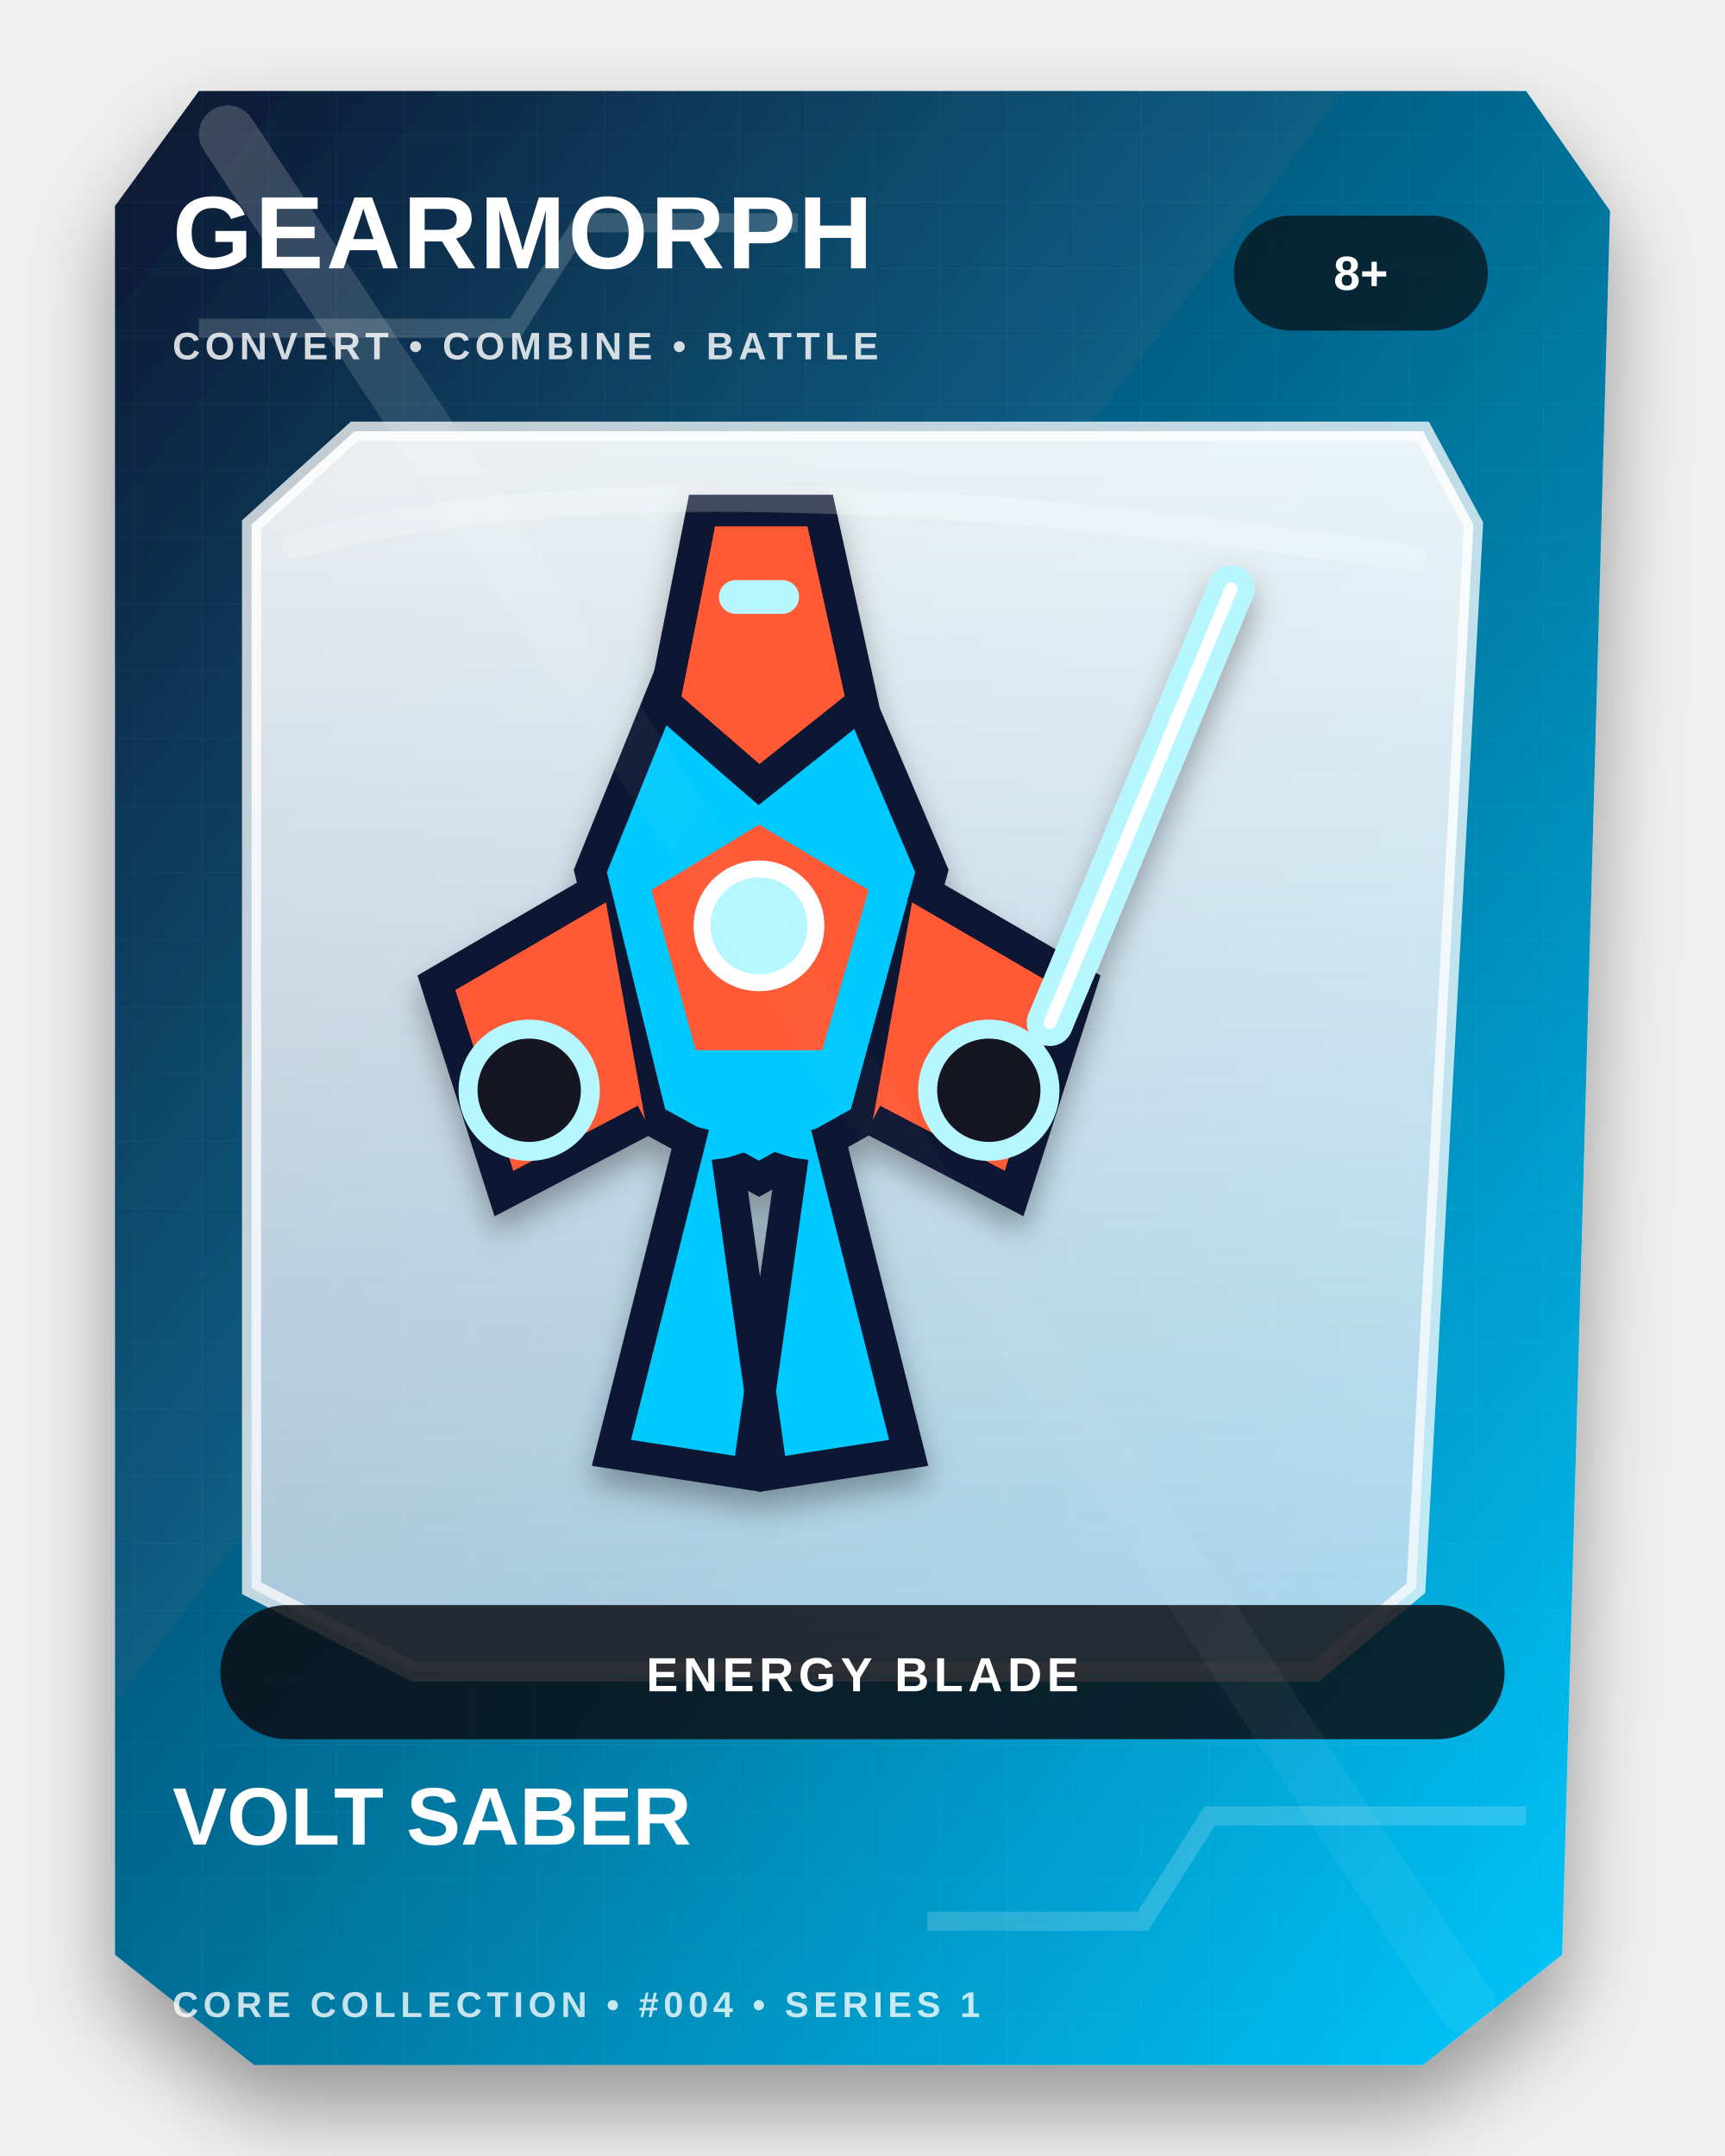
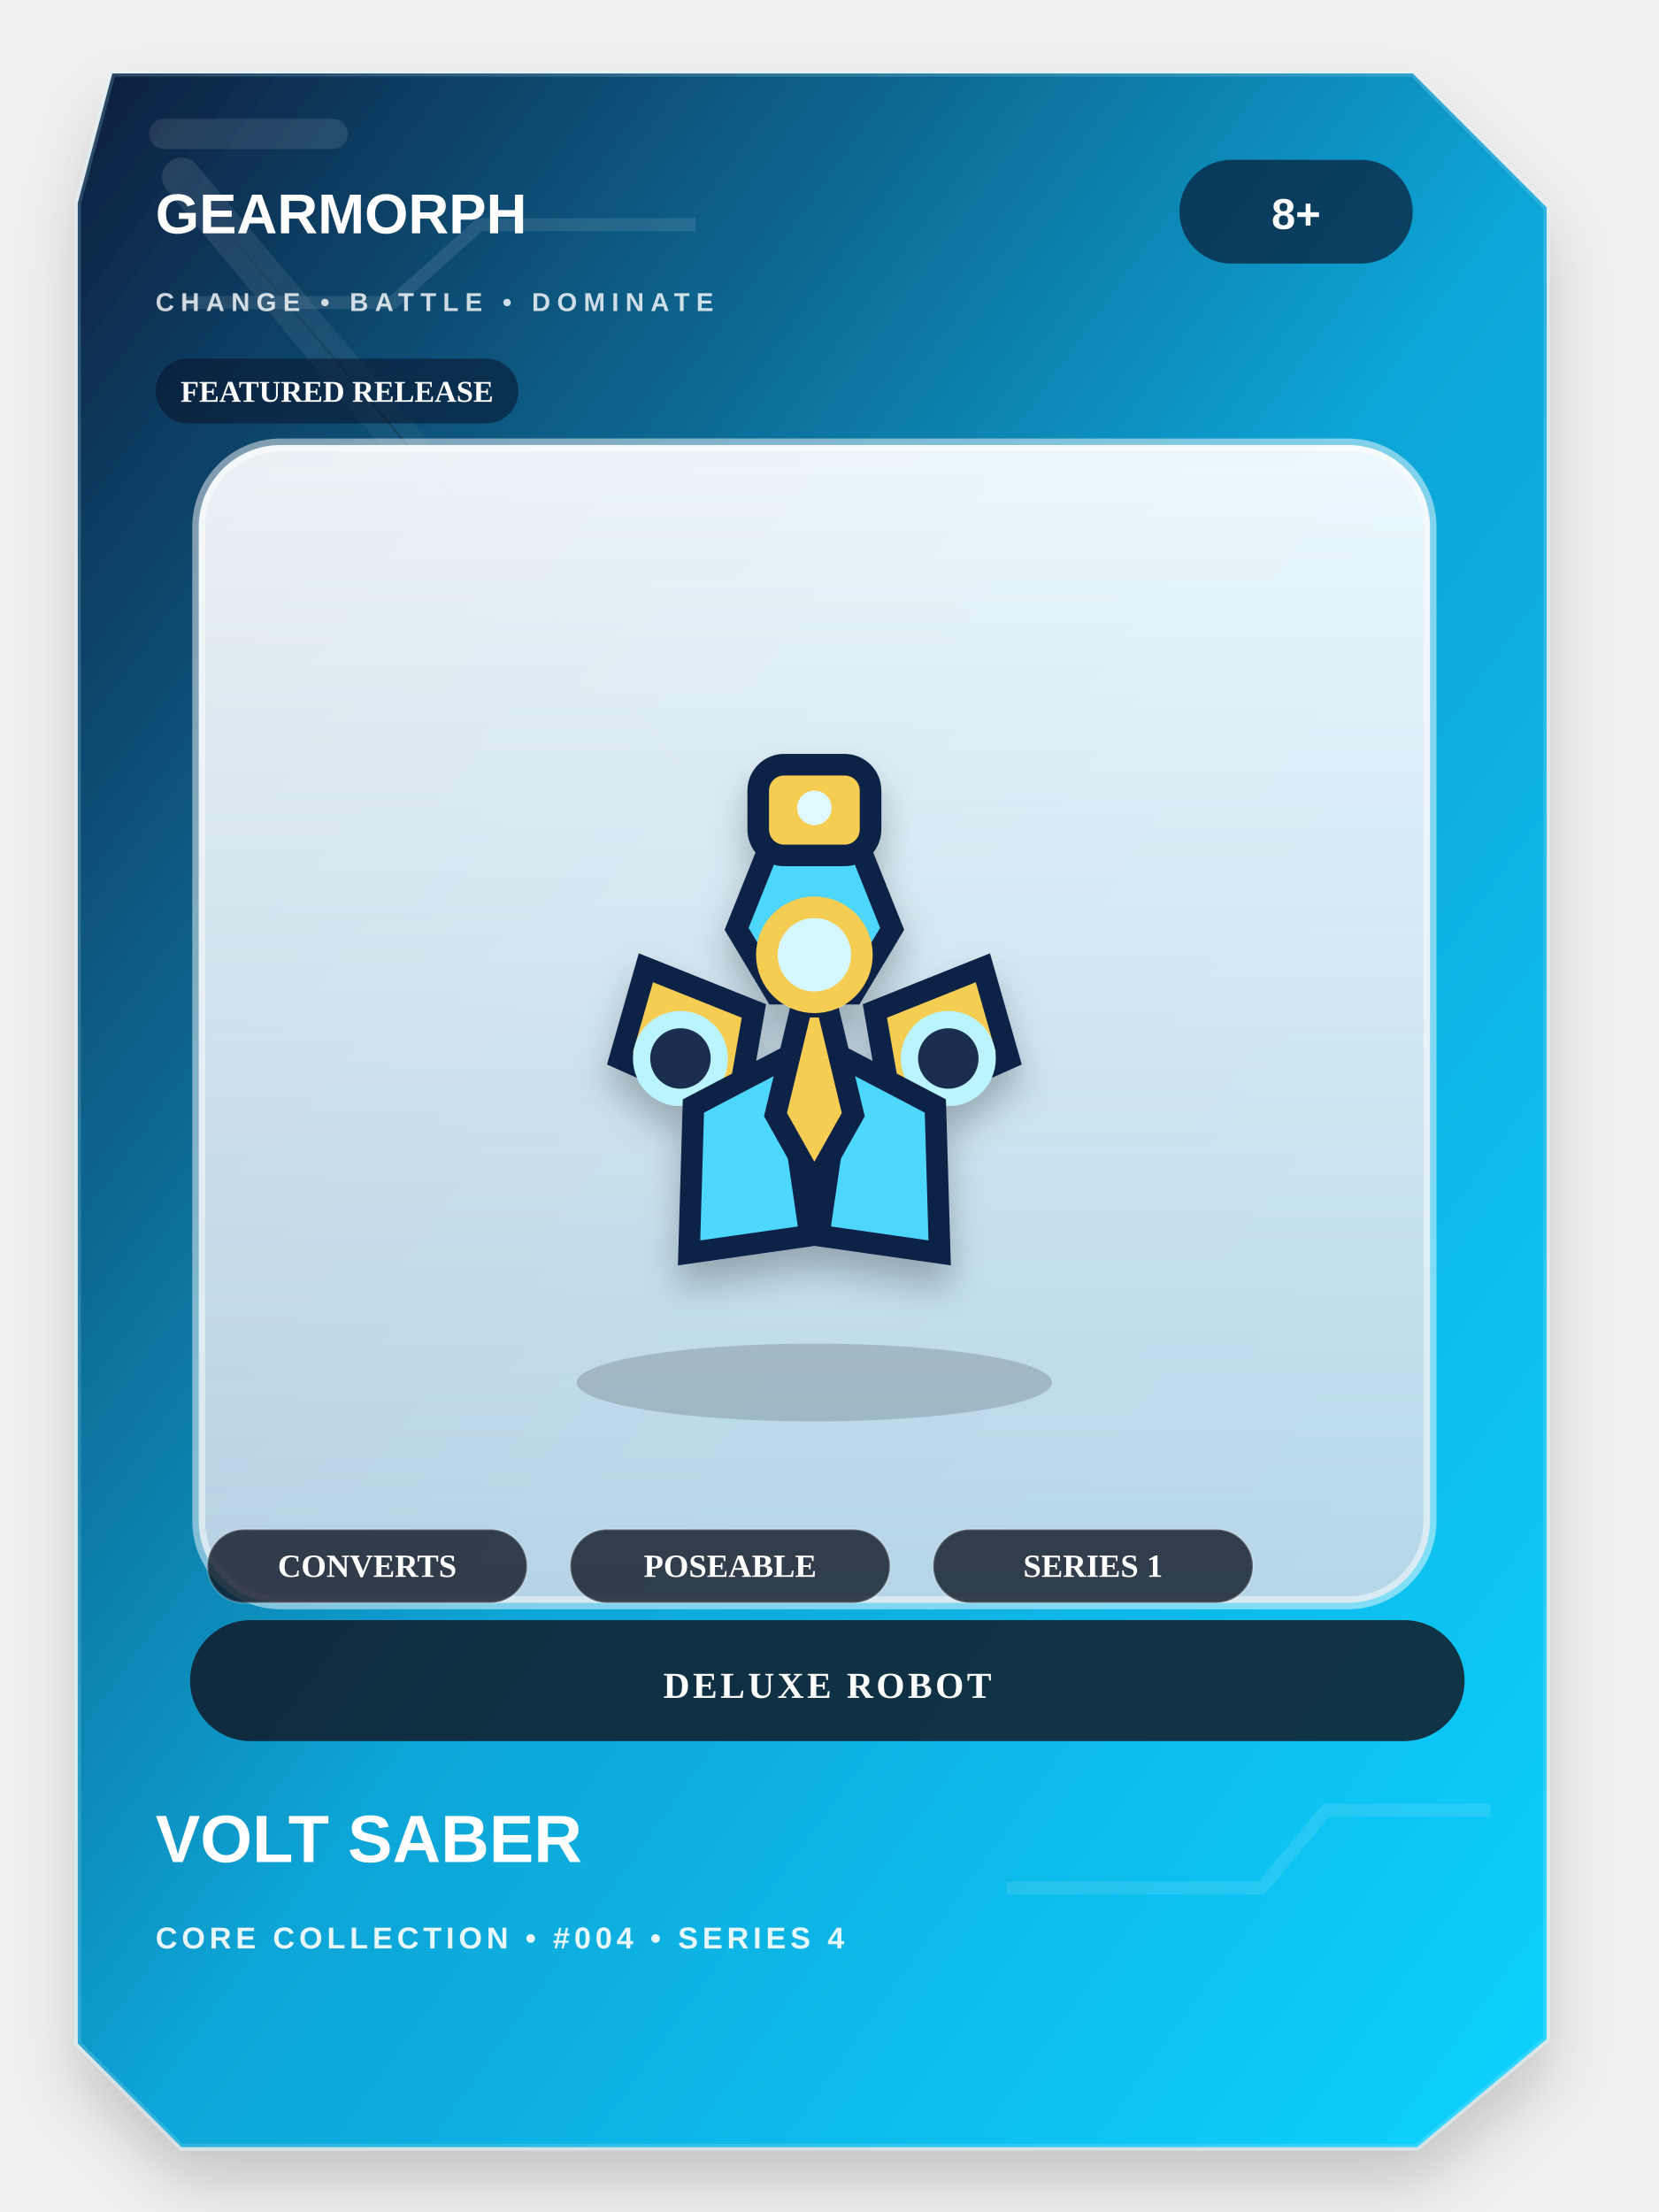
- <svg xmlns="http://www.w3.org/2000/svg" width="720" height="900" viewBox="0 0 720 900">
+ <svg xmlns="http://www.w3.org/2000/svg" width="768" height="1024" viewBox="0 0 768 1024">
  <defs>
-     <linearGradient id="packbg" x1="0" y1="0" x2="1" y2="1">
-       <stop stop-color="#0B1630" />
-       <stop offset="1" stop-color="#00C9FF" />
+     <linearGradient id="cardBg" x1="0" y1="0" x2="1" y2="1">
+       <stop offset="0%" stop-color="#0b1d3d" />
+       <stop offset="52%" stop-color="#0ea5d7" />
+       <stop offset="100%" stop-color="#10d2ff" />
+     </linearGradient>
+     <linearGradient id="windowBg" x1="0" y1="0" x2="0" y2="1">
+       <stop offset="0%" stop-color="#f9fdff" stop-opacity=".94" />
+       <stop offset="100%" stop-color="#c8d9e7" stop-opacity=".90" />
    </linearGradient>
    <linearGradient id="shine" x1="0" y1="0" x2="1" y2="1">
-       <stop stop-color="#fff" stop-opacity=".75" />
-       <stop offset=".4" stop-color="#fff" stop-opacity=".05" />
-       <stop offset="1" stop-color="#fff" stop-opacity=".22" />
+       <stop offset="0%" stop-color="#fff" stop-opacity=".36" />
+       <stop offset="60%" stop-color="#fff" stop-opacity="0" />
    </linearGradient>
-     <linearGradient id="plastic" x1="0" y1="0" x2="0" y2="1">
-       <stop stop-color="#fff" stop-opacity=".92" />
-       <stop offset="1" stop-color="#dbe5f3" stop-opacity=".76" />
-     </linearGradient>
-     <filter id="shadow" x="-30%" y="-30%" width="160%" height="170%">
-       <feDropShadow dx="0" dy="18" stdDeviation="18" flood-color="#000" flood-opacity=".38" />
+     <filter id="softShadow" x="-40%" y="-40%" width="180%" height="220%">
+       <feDropShadow dx="0" dy="10" stdDeviation="8" flood-color="#000" flood-opacity=".25" />
    </filter>
-     <filter id="smallshadow">
-       <feDropShadow dx="0" dy="8" stdDeviation="7" flood-color="#000" flood-opacity=".32" />
+     <filter id="packageShadow" x="-10%" y="-10%" width="130%" height="130%">
+       <feDropShadow dx="0" dy="16" stdDeviation="14" flood-color="#000" flood-opacity=".18" />
    </filter>
-     <filter id="glow">
-       <feGaussianBlur stdDeviation="8" result="b" />
-       <feMerge>
-         <feMergeNode in="b" />
-         <feMergeNode in="SourceGraphic" />
-       </feMerge>
-     </filter>
-     <pattern id="grid" width="28" height="28" patternUnits="userSpaceOnUse">
-       <path d="M28 0H0V28" fill="none" stroke="#fff" stroke-opacity=".08" stroke-width="1" />
-     </pattern>
  </defs>
-   <rect width="720" height="900" fill="#0f1015" opacity="0" />
-   <g filter="url(#shadow)">
-     <path d="M83 38h554l35 50-20 728-58 46H106l-58-46L48 86z" fill="url(#packbg)" />
-     <path d="M105 219l43-39h446l21 39-24 444-42 35H173l-68-35z" fill="url(#plastic)" stroke="#fff" stroke-opacity=".75" stroke-width="8" />
+   <rect width="768" height="1024" fill="none" />
+   <g filter="url(#packageShadow)">
+     <path d="M52,34 H654 L716,96 V944 L656,994 H84 L36,946 V94 Z" fill="url(#cardBg)" stroke="#c7f7ff" stroke-opacity=".18" stroke-width="3" />
  </g>
-   <path d="M83 137h132l28-44h90M637 758H505l-28 44h-90" fill="none" stroke="#fff" stroke-opacity=".17" stroke-width="8" />
-   <rect x="48" y="38" width="624" height="824" fill="url(#grid)" opacity=".35" />
-   <g font-family="Arial, Helvetica, sans-serif">
-     <text x="72" y="112" fill="#fff" font-size="43" font-weight="900" letter-spacing="1">GEARMORPH</text>
-     <text x="72" y="150" fill="#fff" opacity=".82" font-size="16" font-weight="700" letter-spacing="2">CONVERT • COMBINE • BATTLE</text>
-     <rect x="515" y="90" width="106" height="48" rx="24" fill="#0b0d12" fill-opacity=".72" />
-     <text x="568" y="121" text-anchor="middle" fill="#fff" font-size="20" font-weight="900">8+</text>
+   <path d="M84,140 L182,140 L222,104 L322,104" stroke="#fff" stroke-width="6" opacity=".10" fill="none" />
+   <path d="M466,874 L584,874 L614,838 L690,838" stroke="#fff" stroke-width="6" opacity=".10" fill="none" />
+   <path d="M76,62 L154,62" stroke="#fff" stroke-width="14" opacity=".10" stroke-linecap="round" />
+   <path d="M84,82 C164,178 238,266 354,400" stroke="url(#shine)" stroke-width="18" opacity=".28" stroke-linecap="round" />
+   <text x="72" y="108" font-family="Arial, Helvetica, sans-serif" font-size="26" font-weight="800" fill="#fff">GEARMORPH</text>
+   <text x="72" y="144" font-family="Arial, Helvetica, sans-serif" font-size="12" font-weight="700" fill="#fff" opacity=".8" letter-spacing="3">CHANGE • BATTLE • DOMINATE</text>
+   <g transform="translate(546,74)">
+     <rect width="108" height="48" rx="24" fill="#0a1630" fill-opacity=".68" />
+     <text x="54" y="32" text-anchor="middle" font-family="Arial, Helvetica, sans-serif" font-size="20" font-weight="800" fill="#fff">8+</text>
  </g>
-   <g transform="translate(0 82) scale(.88)" transform-origin="360 420">
-     <g transform="translate(0 0) scale(1)" transform-origin="360 380" filter="url(#smallshadow)">
-       <path d="M280 320l38-94h84l40 94-32 118-50 28-51-28z" fill="#00C9FF" stroke="#0B1630" stroke-width="15" />
-       <path d="M315 240l18-91h56l20 91-49 39z" fill="#FF5A36" stroke="#0B1630" stroke-width="15" />
-       <rect x="341" y="182" width="38" height="16" rx="8" fill="#B6F7FF" />
-       <path d="M309 329l51-31 52 31-22 76h-60z" fill="#FF5A36" />
-       <circle cx="360" cy="346" r="27" fill="#B6F7FF" stroke="#fff" stroke-width="8" />
-       <path d="M286 327l-79 46 32 100 67-35M434 327l79 46-32 100-67-35" fill="#FF5A36" stroke="#0B1630" stroke-width="15" />
-       <path d="M329 441l-39 155 65 10 21-150M392 441l39 155-65 10-21-150" fill="#00C9FF" stroke="#0B1630" stroke-width="15" />
-       <circle cx="251" cy="424" r="29" fill="#141823" stroke="#B6F7FF" stroke-width="9" />
-       <circle cx="469" cy="424" r="29" fill="#141823" stroke="#B6F7FF" stroke-width="9" />
-       <path d="M498 392l86-206" stroke="#B6F7FF" stroke-width="22" stroke-linecap="round" />
-       <path d="M498 392l86-206" stroke="#fff" stroke-width="6" stroke-linecap="round" />
+   <g transform="translate(72,166)">
+     <rect width="168" height="30" rx="15" fill="#0a1630" fill-opacity=".58" />
+     <text x="84" y="20" text-anchor="middle" font-size="14" font-weight="800" fill="#fff">FEATURED RELEASE</text>
+   </g>
+   <rect x="92" y="206" width="570" height="536" rx="38" fill="url(#windowBg)" stroke="#ffffff" stroke-opacity=".48" stroke-width="6" />
+   <g transform="translate(377 470) scale(1.0)">
+     <ellipse cx="0" cy="170" rx="110" ry="18" fill="#000" opacity=".16" />
+     <g filter="url(#softShadow)">
+       <path d="M-20,-80 L20,-80 L36,-40 L18,-10 L-18,-10 L-36,-40 Z" fill="#4ed7ff" stroke="#112347" stroke-width="10" />
+       <rect x="-26" y="-116" width="52" height="42" rx="12" fill="#f5cd52" stroke="#112347" stroke-width="10" />
+       <circle cx="0" cy="-96" r="8" fill="#dff9ff" />
+       <path d="M-78,-22 L-28,-2 L-36,44 L-90,20 Z" fill="#f5cd52" stroke="#112347" stroke-width="10" />
+       <path d="M78,-22 L28,-2 L36,44 L90,20 Z" fill="#f5cd52" stroke="#112347" stroke-width="10" />
+       <circle cx="-62" cy="20" r="18" fill="#1f2f4f" stroke="#baf4ff" stroke-width="8" />
+       <circle cx="62" cy="20" r="18" fill="#1f2f4f" stroke="#baf4ff" stroke-width="8" />
+       <path d="M-56,42 L-14,20 L-2,102 L-58,110 Z" fill="#4ed7ff" stroke="#112347" stroke-width="10" />
+       <path d="M56,42 L14,20 L2,102 L58,110 Z" fill="#4ed7ff" stroke="#112347" stroke-width="10" />
+       <path d="M-6,-4 L6,-4 L18,46 L0,78 L-18,46 Z" fill="#f5cd52" stroke="#112347" stroke-width="10" />
+       <circle cx="0" cy="-28" r="22" fill="#d5f7ff" stroke="#f5cd52" stroke-width="10" />
    </g>
  </g>
-   <path d="M123 228Q268 186 590 233" fill="none" stroke="#fff" stroke-opacity=".22" stroke-width="11" stroke-linecap="round" />
-   <rect x="92" y="670" width="536" height="56" rx="28" fill="#0b0d12" fill-opacity=".84" />
-   <text x="360" y="706" text-anchor="middle" fill="#fff" font-family="Arial" font-size="20" font-weight="900" letter-spacing="2">ENERGY BLADE</text>
-   <g font-family="Arial, Helvetica, sans-serif">
-     <text x="72" y="770" fill="#fff" font-size="34" font-weight="900">
-       <tspan x="72" dy="0">VOLT SABER</tspan>
-     </text>
-     <text x="72" y="842" fill="#fff" opacity=".78" font-size="15" font-weight="800" letter-spacing="2">CORE COLLECTION • #004 • SERIES 1</text>
+   <rect x="88" y="750" width="590" height="56" rx="28" fill="#101724" fill-opacity=".83" />
+   <text x="383" y="786" text-anchor="middle" font-size="17" font-weight="800" fill="#fff" letter-spacing="1.4">DELUXE ROBOT</text>
+   <g transform="translate(96,708)">
+     <rect x="0" y="0" width="148" height="34" rx="17" fill="#101724" fill-opacity=".80" stroke="#ffffff" stroke-opacity=".20" />
+     <text x="74" y="22" text-anchor="middle" font-size="15" font-weight="700" fill="#fff">CONVERTS</text>
  </g>
-   <path d="M95 56L612 837" stroke="url(#shine)" stroke-width="24" stroke-linecap="round" opacity=".25" />
+   <g transform="translate(264,708)">
+     <rect x="0" y="0" width="148" height="34" rx="17" fill="#101724" fill-opacity=".80" stroke="#ffffff" stroke-opacity=".20" />
+     <text x="74" y="22" text-anchor="middle" font-size="15" font-weight="700" fill="#fff">POSEABLE</text>
+   </g>
+   <g transform="translate(432,708)">
+     <rect x="0" y="0" width="148" height="34" rx="17" fill="#101724" fill-opacity=".80" stroke="#ffffff" stroke-opacity=".20" />
+     <text x="74" y="22" text-anchor="middle" font-size="15" font-weight="700" fill="#fff">SERIES 1</text>
+   </g>
+   <text x="72" y="862" font-family="Arial, Helvetica, sans-serif" font-size="31" font-weight="900" fill="#fff">VOLT SABER</text>
+   <text x="72" y="902" font-family="Arial, Helvetica, sans-serif" font-size="14" font-weight="700" fill="#fff" opacity=".9" letter-spacing="2">CORE COLLECTION • #004 • SERIES 4</text>
</svg>
